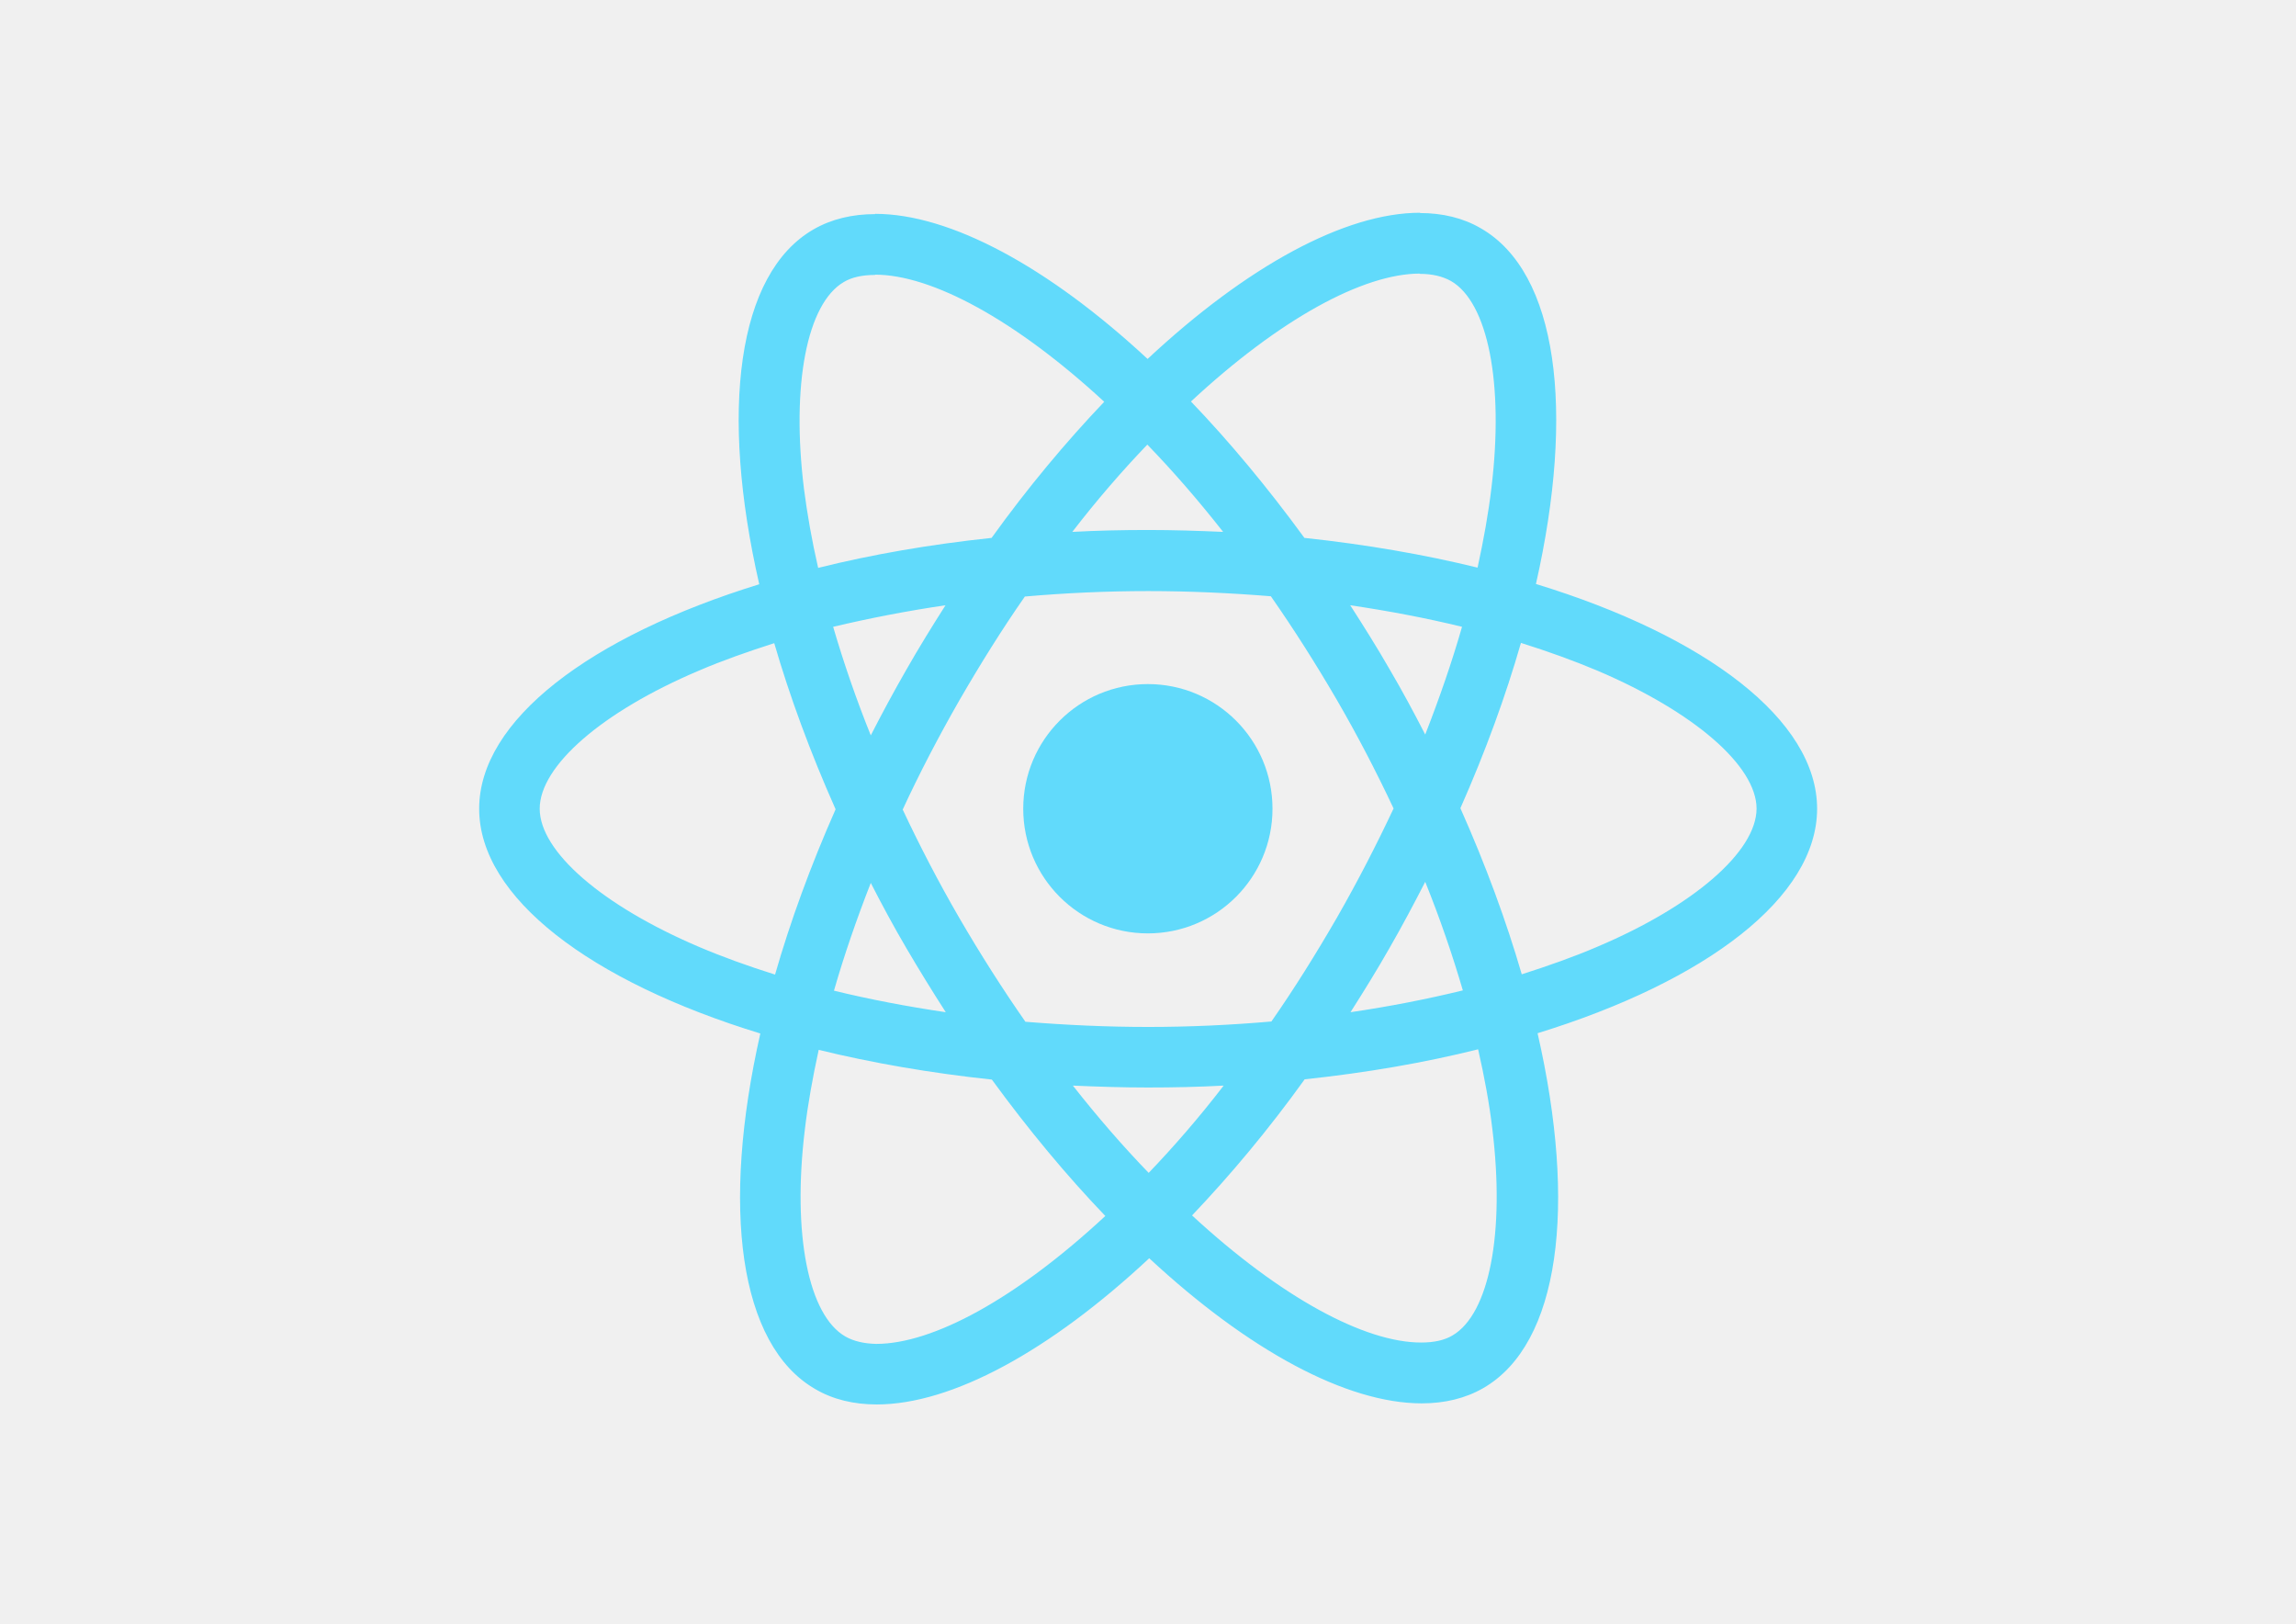
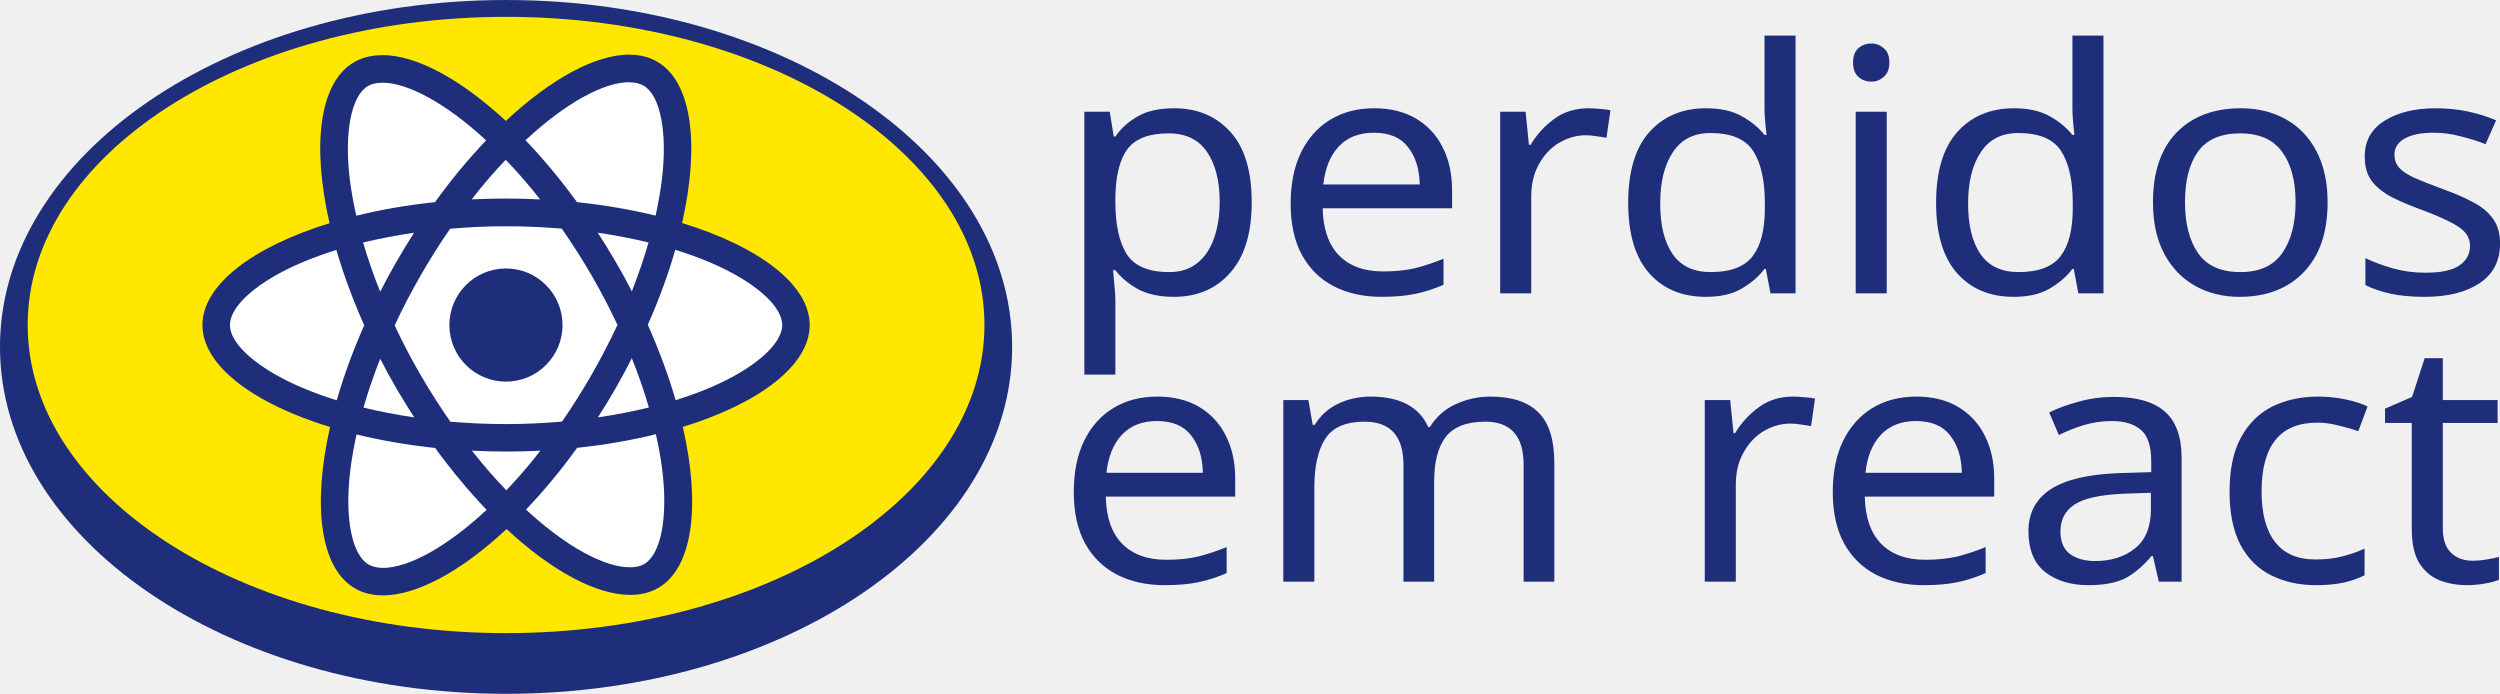
- <svg xmlns="http://www.w3.org/2000/svg" viewBox="0 0 841.9 595.3">
-   <g fill="#61DAFB">
-     <path d="M666.3 296.5c0-32.5-40.7-63.3-103.1-82.4 14.4-63.6 8-114.2-20.2-130.4-6.5-3.8-14.1-5.6-22.4-5.6v22.3c4.6 0 8.3.9 11.4 2.6 13.6 7.8 19.5 37.5 14.9 75.7-1.1 9.4-2.9 19.3-5.1 29.4-19.6-4.8-41-8.5-63.5-10.9-13.5-18.5-27.5-35.3-41.6-50 32.6-30.3 63.2-46.9 84-46.9V78c-27.5 0-63.5 19.6-99.9 53.6-36.4-33.8-72.4-53.2-99.9-53.2v22.3c20.7 0 51.4 16.5 84 46.6-14 14.7-28 31.4-41.3 49.9-22.6 2.4-44 6.1-63.6 11-2.3-10-4-19.7-5.2-29-4.7-38.2 1.1-67.9 14.6-75.8 3-1.8 6.9-2.6 11.5-2.6V78.5c-8.4 0-16 1.8-22.6 5.6-28.1 16.2-34.4 66.7-19.9 130.1-62.2 19.2-102.7 49.9-102.7 82.3 0 32.5 40.7 63.3 103.1 82.4-14.4 63.6-8 114.2 20.2 130.4 6.5 3.8 14.1 5.6 22.5 5.6 27.5 0 63.5-19.6 99.9-53.6 36.4 33.8 72.4 53.2 99.9 53.2 8.4 0 16-1.8 22.6-5.6 28.1-16.2 34.4-66.7 19.9-130.1 62-19.1 102.5-49.9 102.5-82.3zm-130.2-66.7c-3.7 12.9-8.3 26.2-13.5 39.5-4.1-8-8.4-16-13.1-24-4.6-8-9.5-15.8-14.4-23.4 14.2 2.1 27.9 4.7 41 7.9zm-45.8 106.5c-7.8 13.5-15.8 26.3-24.1 38.2-14.9 1.3-30 2-45.2 2-15.1 0-30.2-.7-45-1.9-8.3-11.9-16.4-24.6-24.2-38-7.6-13.1-14.5-26.4-20.8-39.8 6.2-13.4 13.2-26.8 20.7-39.9 7.8-13.5 15.8-26.3 24.1-38.2 14.9-1.3 30-2 45.2-2 15.1 0 30.2.7 45 1.9 8.3 11.9 16.4 24.6 24.2 38 7.6 13.1 14.5 26.4 20.8 39.8-6.3 13.4-13.2 26.8-20.7 39.9zm32.3-13c5.4 13.4 10 26.8 13.8 39.8-13.1 3.2-26.9 5.9-41.2 8 4.9-7.7 9.8-15.6 14.4-23.7 4.6-8 8.9-16.1 13-24.1zM421.2 430c-9.3-9.6-18.6-20.3-27.8-32 9 .4 18.2.7 27.5.7 9.4 0 18.7-.2 27.8-.7-9 11.7-18.3 22.4-27.5 32zm-74.4-58.9c-14.2-2.1-27.9-4.7-41-7.9 3.7-12.9 8.3-26.2 13.5-39.5 4.1 8 8.4 16 13.1 24 4.7 8 9.5 15.8 14.4 23.4zM420.7 163c9.3 9.6 18.6 20.3 27.8 32-9-.4-18.2-.7-27.5-.7-9.4 0-18.7.2-27.8.7 9-11.7 18.3-22.4 27.5-32zm-74 58.9c-4.9 7.7-9.8 15.6-14.4 23.7-4.6 8-8.9 16-13 24-5.4-13.4-10-26.8-13.8-39.8 13.1-3.1 26.9-5.8 41.2-7.9zm-90.5 125.2c-35.4-15.1-58.3-34.9-58.3-50.6 0-15.7 22.9-35.6 58.3-50.6 8.6-3.7 18-7 27.7-10.1 5.7 19.6 13.2 40 22.5 60.9-9.2 20.8-16.6 41.1-22.2 60.6-9.9-3.1-19.3-6.5-28-10.2zM310 490c-13.6-7.8-19.5-37.5-14.9-75.7 1.1-9.4 2.9-19.3 5.1-29.4 19.6 4.8 41 8.5 63.5 10.9 13.5 18.5 27.5 35.3 41.6 50-32.6 30.3-63.2 46.9-84 46.9-4.5-.1-8.3-1-11.3-2.7zm237.2-76.2c4.7 38.2-1.1 67.9-14.6 75.8-3 1.8-6.9 2.6-11.5 2.6-20.7 0-51.4-16.5-84-46.6 14-14.7 28-31.4 41.3-49.9 22.6-2.4 44-6.1 63.6-11 2.3 10.1 4.1 19.8 5.2 29.1zm38.5-66.7c-8.6 3.7-18 7-27.7 10.1-5.7-19.6-13.2-40-22.5-60.9 9.2-20.8 16.6-41.1 22.2-60.6 9.9 3.1 19.3 6.5 28.1 10.2 35.4 15.1 58.3 34.9 58.3 50.6-.1 15.7-23 35.6-58.4 50.6zM320.8 78.4z" />
-     <circle cx="420.9" cy="296.5" r="45.7" />
-     <path d="M520.5 78.1z" />
+ <svg xmlns="http://www.w3.org/2000/svg" width="120.668mm" height="33.489mm" viewBox="0 0 120.668 33.489" version="1.1" id="svg8">
+   <defs id="defs2" />
+   <g id="layer1" transform="translate(-47.8697,-126.9023)">
+     <path style="fill:#000000;stroke-width:0.006" id="path73" d="" />
+     <path style="fill:#000000;stroke-width:0.006" id="path71" d="" />
+     <path style="fill:#000000;stroke-width:0.265" id="path117" d="" />
+     <g id="g64">
+       <ellipse style="fill:#1e2e7a;fill-opacity:1;fill-rule:evenodd;stroke-width:0.265" id="path24" cx="72.296" cy="143.647" rx="24.427" ry="16.744" />
+       <ellipse style="fill:#ffe700;fill-opacity:1;fill-rule:evenodd;stroke-width:0.242" id="path24-3" cx="72.296" cy="142.588" rx="23.09" ry="14.873" />
+       <g id="g222" transform="translate(41.42678,-1.603617)">
+         <path id="path141" style="fill:#ffffff;stroke:none;stroke-width:1px;stroke-linecap:butt;stroke-linejoin:miter;stroke-opacity:1" d="m 92.43,496.994 -5.051,5.809 -2.273,7.576 1.01,17.678 -18.436,9.344 -4.041,9.092 4.799,7.072 17.678,8.332 -1.01,19.951 4.799,9.596 8.586,-0.504 16.162,-9.85 2.02,-2.084 2.021,2.084 16.162,9.85 8.586,0.504 4.799,-9.596 -1.01,-19.951 17.678,-8.332 4.797,-7.072 -4.041,-9.092 -18.434,-9.344 1.01,-17.678 -2.273,-7.576 -5.051,-5.809 -11.617,3.283 -12.627,10.398 -12.627,-10.398 z" transform="scale(0.2645833)" />
+         <g id="g127" transform="matrix(0.0597457,0,0,0.0597457,5.716691,126.4803)" style="fill:#1e2e7a;fill-opacity:1">
+           <path fill="#61dafb" d="m 666.3,296.5 c 0,-32.5 -40.7,-63.3 -103.1,-82.4 14.4,-63.6 8,-114.2 -20.2,-130.4 -6.5,-3.8 -14.1,-5.6 -22.4,-5.6 v 22.3 c 4.6,0 8.3,0.9 11.4,2.6 13.6,7.8 19.5,37.5 14.9,75.7 -1.1,9.4 -2.9,19.3 -5.1,29.4 -19.6,-4.8 -41,-8.5 -63.5,-10.9 -13.5,-18.5 -27.5,-35.3 -41.6,-50 32.6,-30.3 63.2,-46.9 84,-46.9 V 78 c 0,0 0,0 0,0 -27.5,0 -63.5,19.6 -99.9,53.6 C 384.4,97.8 348.4,78.4 320.9,78.4 v 22.3 c 20.7,0 51.4,16.5 84,46.6 -14,14.7 -28,31.4 -41.3,49.9 -22.6,2.4 -44,6.1 -63.6,11 -2.3,-10 -4,-19.7 -5.2,-29 -4.7,-38.2 1.1,-67.9 14.6,-75.8 3,-1.8 6.9,-2.6 11.5,-2.6 V 78.5 c 0,0 0,0 0,0 -8.4,0 -16,1.8 -22.6,5.6 -28.1,16.2 -34.4,66.7 -19.9,130.1 -62.2,19.2 -102.7,49.9 -102.7,82.3 0,32.5 40.7,63.3 103.1,82.4 -14.4,63.6 -8,114.2 20.2,130.4 6.5,3.8 14.1,5.6 22.5,5.6 27.5,0 63.5,-19.6 99.9,-53.6 36.4,33.8 72.4,53.2 99.9,53.2 8.4,0 16,-1.8 22.6,-5.6 28.1,-16.2 34.4,-66.7 19.9,-130.1 62,-19.1 102.5,-49.9 102.5,-82.3 z M 536.1,229.8 c -3.7,12.9 -8.3,26.2 -13.5,39.5 -4.1,-8 -8.4,-16 -13.1,-24 -4.6,-8 -9.5,-15.8 -14.4,-23.4 14.2,2.1 27.9,4.7 41,7.9 z m -45.8,106.5 c -7.8,13.5 -15.8,26.3 -24.1,38.2 -14.9,1.3 -30,2 -45.2,2 -15.1,0 -30.2,-0.7 -45,-1.9 -8.3,-11.9 -16.4,-24.6 -24.2,-38 -7.6,-13.1 -14.5,-26.4 -20.8,-39.8 6.2,-13.4 13.2,-26.8 20.7,-39.9 7.8,-13.5 15.8,-26.3 24.1,-38.2 14.9,-1.3 30,-2 45.2,-2 15.1,0 30.2,0.7 45,1.9 8.3,11.9 16.4,24.6 24.2,38 7.6,13.1 14.5,26.4 20.8,39.8 -6.3,13.4 -13.2,26.8 -20.7,39.9 z m 32.3,-13 c 5.4,13.4 10,26.8 13.8,39.8 -13.1,3.2 -26.9,5.9 -41.2,8 4.9,-7.7 9.8,-15.6 14.4,-23.7 4.6,-8 8.9,-16.1 13,-24.1 z M 421.2,430 c -9.3,-9.6 -18.6,-20.3 -27.8,-32 9,0.4 18.2,0.7 27.5,0.7 9.4,0 18.7,-0.2 27.8,-0.7 -9,11.7 -18.3,22.4 -27.5,32 z m -74.4,-58.9 c -14.2,-2.1 -27.9,-4.7 -41,-7.9 3.7,-12.9 8.3,-26.2 13.5,-39.5 4.1,8 8.4,16 13.1,24 4.7,8 9.5,15.8 14.4,23.4 z M 420.7,163 c 9.3,9.6 18.6,20.3 27.8,32 -9,-0.4 -18.2,-0.7 -27.5,-0.7 -9.4,0 -18.7,0.2 -27.8,0.7 9,-11.7 18.3,-22.4 27.5,-32 z m -74,58.9 c -4.9,7.7 -9.8,15.6 -14.4,23.7 -4.6,8 -8.9,16 -13,24 -5.4,-13.4 -10,-26.8 -13.8,-39.8 13.1,-3.1 26.9,-5.8 41.2,-7.9 z m -90.5,125.2 c -35.4,-15.1 -58.3,-34.9 -58.3,-50.6 0,-15.7 22.9,-35.6 58.3,-50.6 8.6,-3.7 18,-7 27.7,-10.1 5.7,19.6 13.2,40 22.5,60.9 -9.2,20.8 -16.6,41.1 -22.2,60.6 -9.9,-3.1 -19.3,-6.5 -28,-10.2 z M 310,490 c -13.6,-7.8 -19.5,-37.5 -14.9,-75.7 1.1,-9.4 2.9,-19.3 5.1,-29.4 19.6,4.8 41,8.5 63.5,10.9 13.5,18.5 27.5,35.3 41.6,50 -32.6,30.3 -63.2,46.9 -84,46.9 -4.5,-0.1 -8.3,-1 -11.3,-2.7 z m 237.2,-76.2 c 4.7,38.2 -1.1,67.9 -14.6,75.8 -3,1.8 -6.9,2.6 -11.5,2.6 -20.7,0 -51.4,-16.5 -84,-46.6 14,-14.7 28,-31.4 41.3,-49.9 22.6,-2.4 44,-6.1 63.6,-11 2.3,10.1 4.1,19.8 5.2,29.1 z m 38.5,-66.7 c -8.6,3.7 -18,7 -27.7,10.1 -5.7,-19.6 -13.2,-40 -22.5,-60.9 9.2,-20.8 16.6,-41.1 22.2,-60.6 9.9,3.1 19.3,6.5 28.1,10.2 35.4,15.1 58.3,34.9 58.3,50.6 -0.1,15.7 -23,35.6 -58.4,50.6 z" id="path119" style="fill:#1e2e7a;fill-opacity:1" />
+           <polygon fill="#61dafb" points="" id="polygon121" style="fill:#1e2e7a;fill-opacity:1" />
+           <circle fill="#61dafb" cx="420.9" cy="296.5" r="45.7" id="circle123" style="fill:#1e2e7a;fill-opacity:1" />
+           <polygon fill="#61dafb" points="" id="polygon125" style="fill:#1e2e7a;fill-opacity:1" />
+         </g>
+       </g>
+       <text xml:space="preserve" style="font-style:normal;font-weight:normal;font-size:16.694px;line-height:0;font-family:sans-serif;fill:#1e2e7a;fill-opacity:1;stroke:none;stroke-width:0.224" x="96.848" y="143.844" id="text226" transform="scale(1.019725,0.9806565)">
+         <tspan id="tspan224" x="96.848" y="143.844" style="font-style:normal;font-variant:normal;font-weight:normal;font-stretch:normal;font-size:16.694px;line-height:0.85;font-family:'World of Water';-inkscape-font-specification:'World of Water';fill:#1e2e7a;fill-opacity:1;stroke-width:0.224">perdidos</tspan>
+         <tspan x="96.848" y="158.034" style="font-style:normal;font-variant:normal;font-weight:normal;font-stretch:normal;font-size:16.694px;line-height:0.85;font-family:'World of Water';-inkscape-font-specification:'World of Water';fill:#1e2e7a;fill-opacity:1;stroke-width:0.224" id="tspan228">em react</tspan>
+       </text>
+     </g>
  </g>
</svg>
